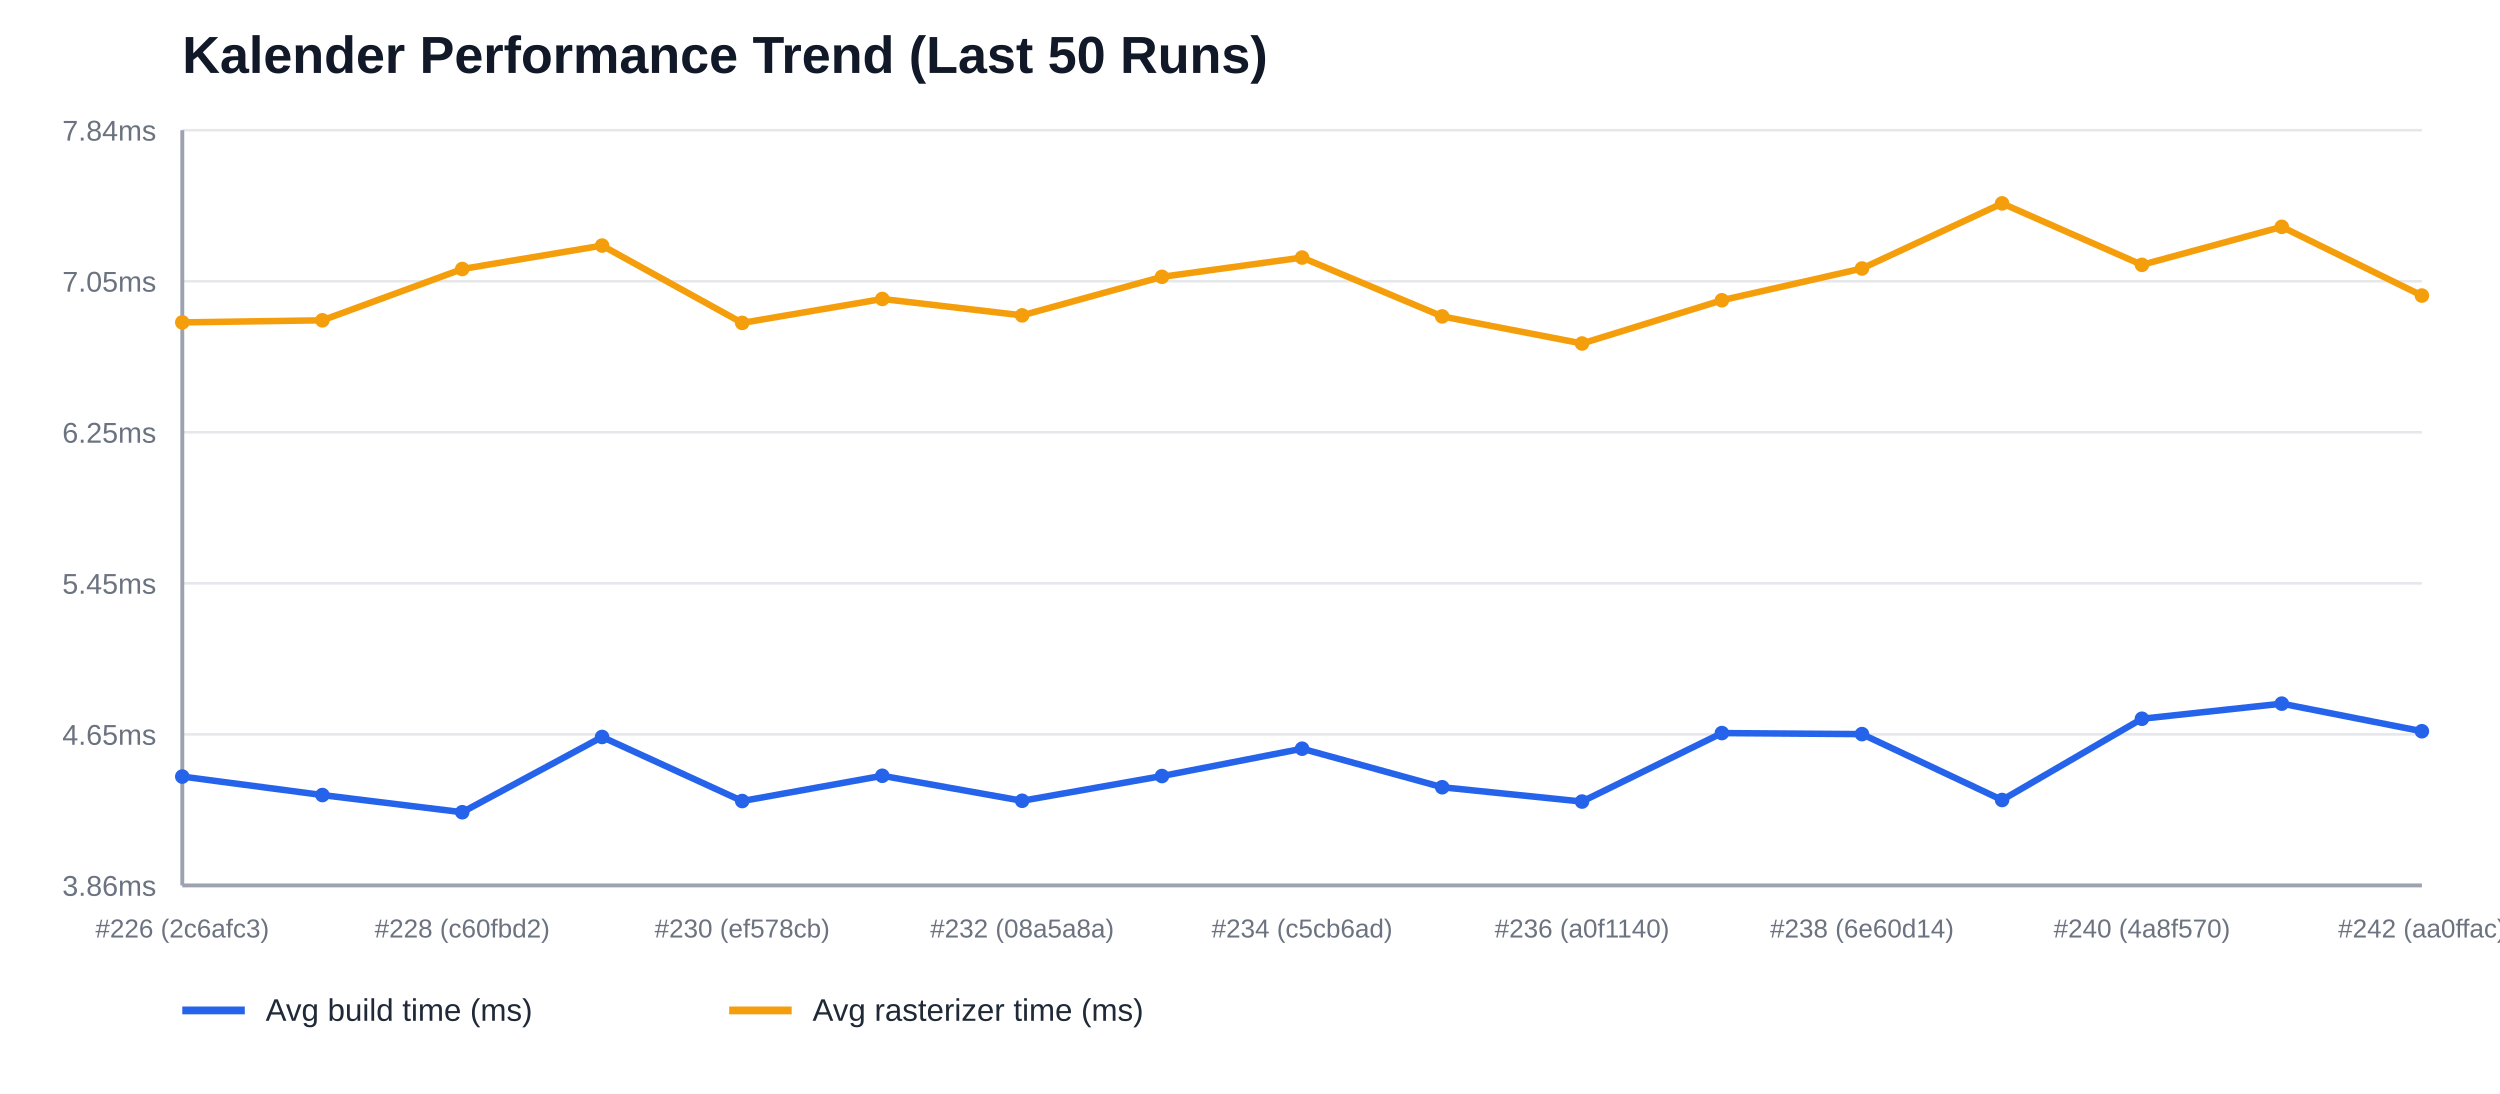
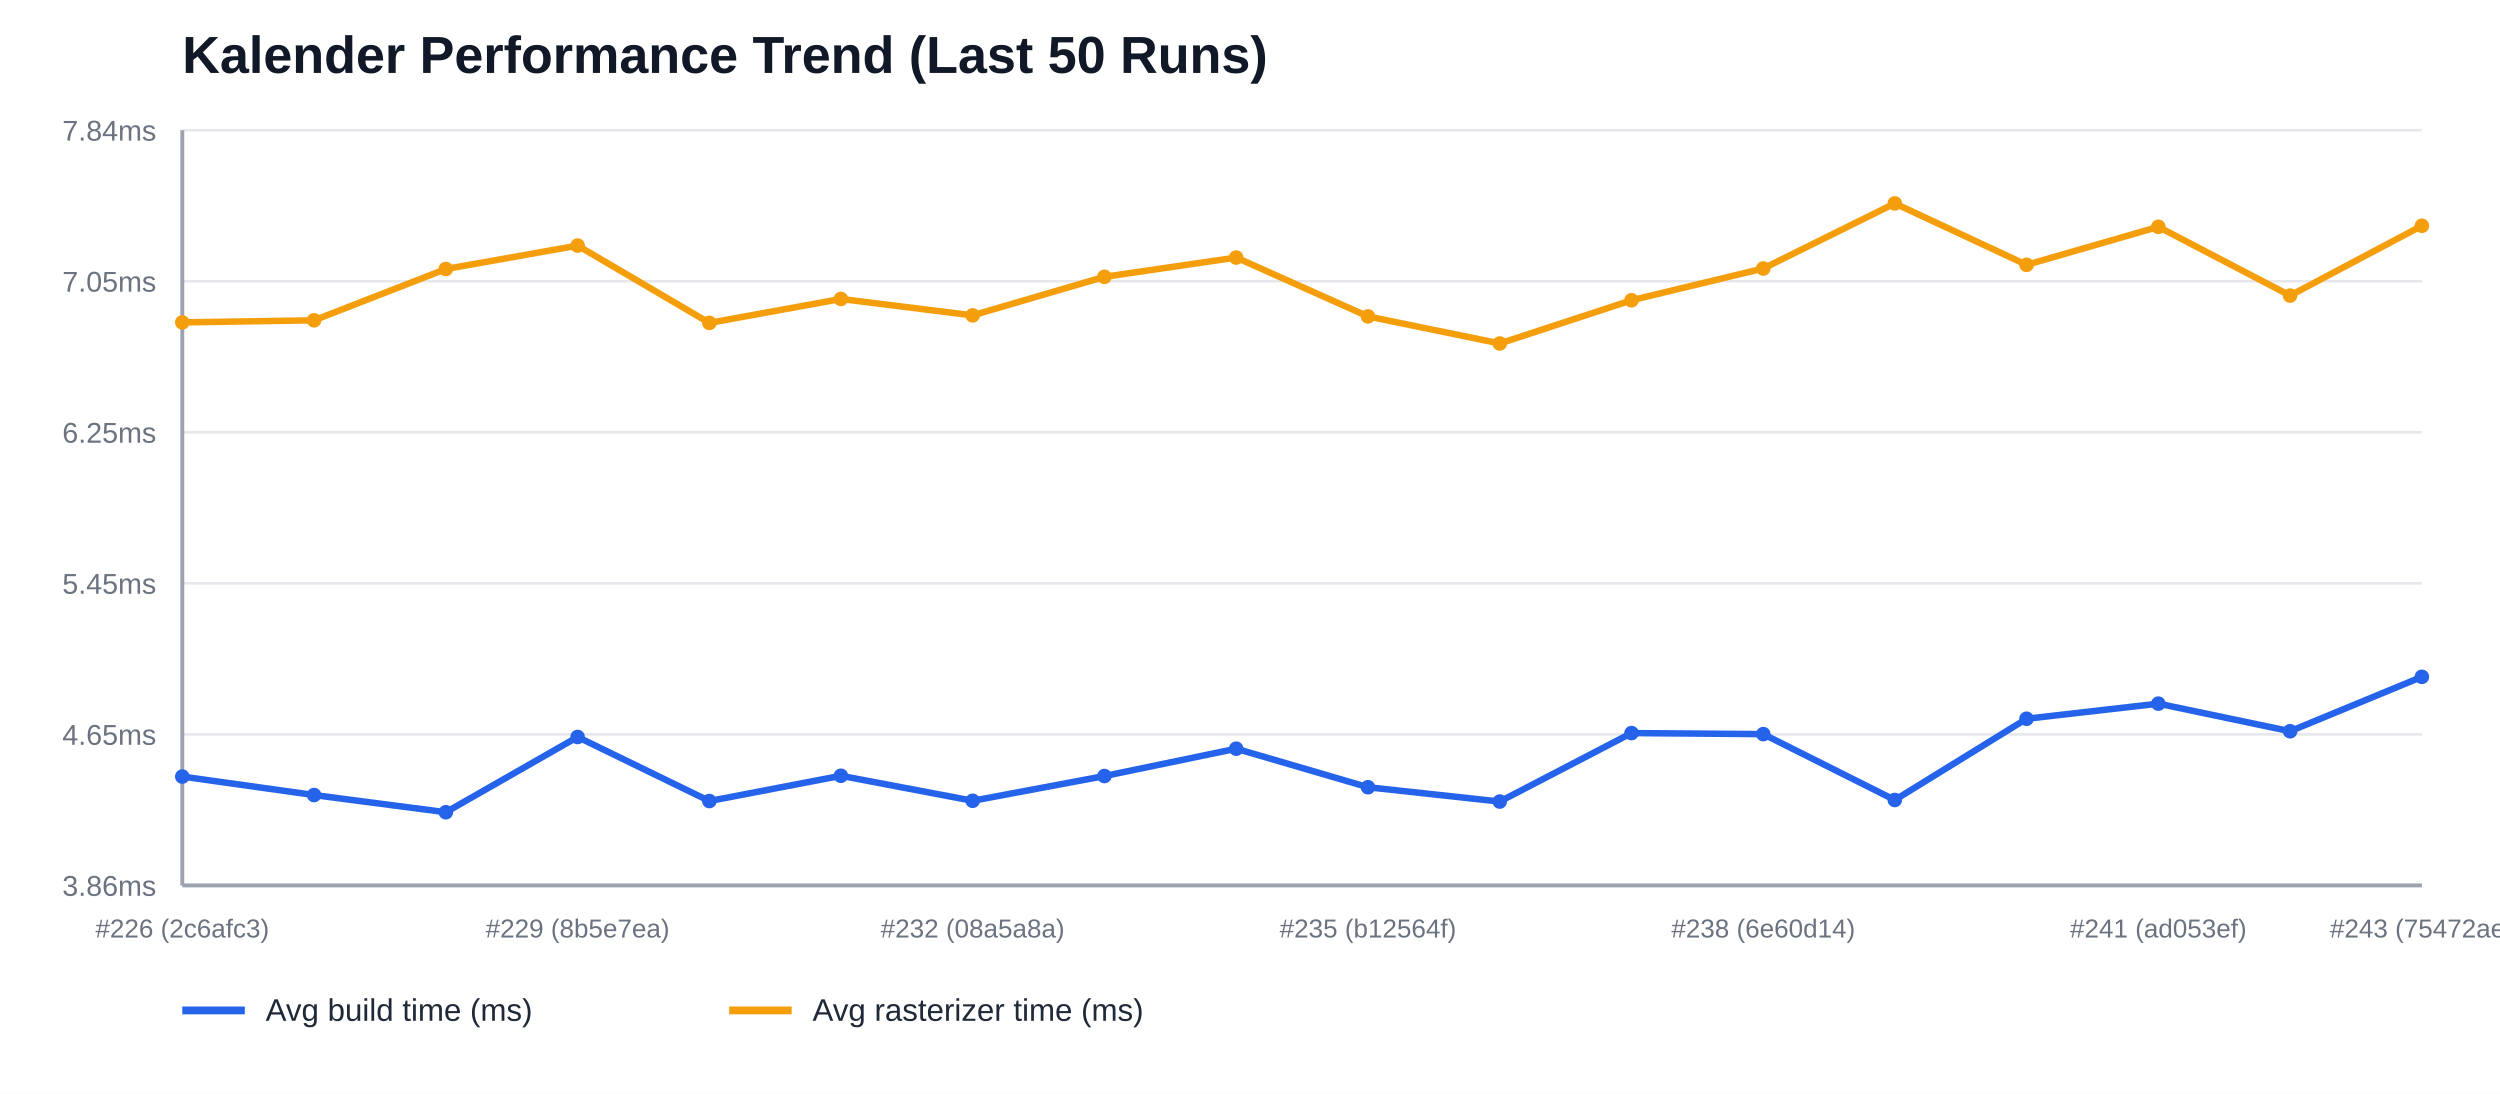
<svg xmlns="http://www.w3.org/2000/svg" width="960" height="420" viewBox="0 0 960 420">
  <rect width="100%" height="100%" fill="#ffffff" />
  <text x="70" y="28" font-family="Arial, sans-serif" font-size="20" font-weight="600" fill="#111827">Kalender Performance Trend (Last 50 Runs)</text>
  <line x1="70" y1="340.0" x2="930" y2="340.0" stroke="#e5e7eb" stroke-width="1" />
  <text x="60" y="344.0" text-anchor="end" font-family="Arial, sans-serif" font-size="11" fill="#6b7280">3.86ms</text>
  <line x1="70" y1="282.0" x2="930" y2="282.0" stroke="#e5e7eb" stroke-width="1" />
  <text x="60" y="286.0" text-anchor="end" font-family="Arial, sans-serif" font-size="11" fill="#6b7280">4.65ms</text>
  <line x1="70" y1="224.0" x2="930" y2="224.0" stroke="#e5e7eb" stroke-width="1" />
  <text x="60" y="228.0" text-anchor="end" font-family="Arial, sans-serif" font-size="11" fill="#6b7280">5.45ms</text>
  <line x1="70" y1="166.0" x2="930" y2="166.0" stroke="#e5e7eb" stroke-width="1" />
  <text x="60" y="170.0" text-anchor="end" font-family="Arial, sans-serif" font-size="11" fill="#6b7280">6.25ms</text>
  <line x1="70" y1="108.0" x2="930" y2="108.0" stroke="#e5e7eb" stroke-width="1" />
  <text x="60" y="112.0" text-anchor="end" font-family="Arial, sans-serif" font-size="11" fill="#6b7280">7.05ms</text>
  <line x1="70" y1="50.0" x2="930" y2="50.0" stroke="#e5e7eb" stroke-width="1" />
  <text x="60" y="54.0" text-anchor="end" font-family="Arial, sans-serif" font-size="11" fill="#6b7280">7.84ms</text>
  <line x1="70" y1="340" x2="930" y2="340" stroke="#9ca3af" stroke-width="1.5" />
  <line x1="70" y1="50" x2="70" y2="340" stroke="#9ca3af" stroke-width="1.5" />
-   <polyline points="70.0,298.2 123.8,305.3 177.5,311.9 231.2,283.0 285.0,307.6 338.8,297.9 392.5,307.5 446.2,298.0 500.0,287.5 553.8,302.3 607.5,307.8 661.2,281.5 715.0,281.9 768.8,307.2 822.5,276.0 876.2,270.2 930.0,280.8" fill="none" stroke="#2563eb" stroke-width="2.5" stroke-linecap="round" stroke-linejoin="round" />
+   <polyline points="70.0,298.2 120.6,305.3 171.2,311.9 221.8,283.0 272.4,307.6 322.9,297.9 373.5,307.5 424.1,298.0 474.7,287.5 525.3,302.3 575.9,307.8 626.5,281.5 677.1,281.9 727.6,307.2 778.2,276.0 828.8,270.2 879.4,280.8 930.0,259.9" fill="none" stroke="#2563eb" stroke-width="2.5" stroke-linecap="round" stroke-linejoin="round" />
  <circle cx="70.0" cy="298.2" r="2.8" fill="#2563eb" />
-   <circle cx="123.8" cy="305.3" r="2.8" fill="#2563eb" />
-   <circle cx="177.5" cy="311.9" r="2.8" fill="#2563eb" />
-   <circle cx="231.2" cy="283.0" r="2.8" fill="#2563eb" />
-   <circle cx="285.0" cy="307.6" r="2.8" fill="#2563eb" />
-   <circle cx="338.8" cy="297.9" r="2.8" fill="#2563eb" />
-   <circle cx="392.5" cy="307.5" r="2.8" fill="#2563eb" />
-   <circle cx="446.2" cy="298.0" r="2.8" fill="#2563eb" />
-   <circle cx="500.0" cy="287.5" r="2.8" fill="#2563eb" />
-   <circle cx="553.8" cy="302.3" r="2.8" fill="#2563eb" />
-   <circle cx="607.5" cy="307.8" r="2.8" fill="#2563eb" />
-   <circle cx="661.2" cy="281.5" r="2.8" fill="#2563eb" />
-   <circle cx="715.0" cy="281.9" r="2.8" fill="#2563eb" />
-   <circle cx="768.8" cy="307.2" r="2.8" fill="#2563eb" />
-   <circle cx="822.5" cy="276.0" r="2.8" fill="#2563eb" />
-   <circle cx="876.2" cy="270.2" r="2.8" fill="#2563eb" />
-   <circle cx="930.0" cy="280.8" r="2.8" fill="#2563eb" />
-   <polyline points="70.0,123.8 123.8,123.0 177.5,103.3 231.2,94.3 285.0,124.0 338.8,114.8 392.5,121.1 446.2,106.3 500.0,98.9 553.8,121.5 607.5,131.9 661.2,115.3 715.0,103.1 768.8,78.1 822.5,101.7 876.2,87.1 930.0,113.5" fill="none" stroke="#f59e0b" stroke-width="2.5" stroke-linecap="round" stroke-linejoin="round" />
+   <circle cx="120.6" cy="305.3" r="2.8" fill="#2563eb" />
+   <circle cx="171.2" cy="311.9" r="2.8" fill="#2563eb" />
+   <circle cx="221.8" cy="283.0" r="2.8" fill="#2563eb" />
+   <circle cx="272.4" cy="307.6" r="2.8" fill="#2563eb" />
+   <circle cx="322.9" cy="297.9" r="2.8" fill="#2563eb" />
+   <circle cx="373.5" cy="307.5" r="2.8" fill="#2563eb" />
+   <circle cx="424.1" cy="298.0" r="2.8" fill="#2563eb" />
+   <circle cx="474.7" cy="287.5" r="2.8" fill="#2563eb" />
+   <circle cx="525.3" cy="302.3" r="2.8" fill="#2563eb" />
+   <circle cx="575.9" cy="307.8" r="2.8" fill="#2563eb" />
+   <circle cx="626.5" cy="281.5" r="2.8" fill="#2563eb" />
+   <circle cx="677.1" cy="281.9" r="2.8" fill="#2563eb" />
+   <circle cx="727.6" cy="307.2" r="2.8" fill="#2563eb" />
+   <circle cx="778.2" cy="276.0" r="2.8" fill="#2563eb" />
+   <circle cx="828.8" cy="270.2" r="2.8" fill="#2563eb" />
+   <circle cx="879.4" cy="280.8" r="2.8" fill="#2563eb" />
+   <circle cx="930.0" cy="259.9" r="2.8" fill="#2563eb" />
+   <polyline points="70.0,123.8 120.6,123.0 171.2,103.3 221.8,94.3 272.4,124.0 322.9,114.8 373.5,121.1 424.1,106.3 474.7,98.9 525.3,121.5 575.9,131.9 626.5,115.3 677.1,103.1 727.6,78.1 778.2,101.7 828.8,87.1 879.4,113.5 930.0,86.7" fill="none" stroke="#f59e0b" stroke-width="2.5" stroke-linecap="round" stroke-linejoin="round" />
  <circle cx="70.0" cy="123.8" r="2.8" fill="#f59e0b" />
-   <circle cx="123.8" cy="123.0" r="2.8" fill="#f59e0b" />
-   <circle cx="177.5" cy="103.3" r="2.8" fill="#f59e0b" />
-   <circle cx="231.2" cy="94.3" r="2.8" fill="#f59e0b" />
-   <circle cx="285.0" cy="124.0" r="2.8" fill="#f59e0b" />
-   <circle cx="338.8" cy="114.8" r="2.8" fill="#f59e0b" />
-   <circle cx="392.5" cy="121.1" r="2.8" fill="#f59e0b" />
-   <circle cx="446.2" cy="106.3" r="2.8" fill="#f59e0b" />
-   <circle cx="500.0" cy="98.9" r="2.8" fill="#f59e0b" />
-   <circle cx="553.8" cy="121.5" r="2.8" fill="#f59e0b" />
-   <circle cx="607.5" cy="131.9" r="2.8" fill="#f59e0b" />
-   <circle cx="661.2" cy="115.3" r="2.8" fill="#f59e0b" />
-   <circle cx="715.0" cy="103.1" r="2.8" fill="#f59e0b" />
-   <circle cx="768.8" cy="78.1" r="2.8" fill="#f59e0b" />
-   <circle cx="822.5" cy="101.7" r="2.8" fill="#f59e0b" />
-   <circle cx="876.2" cy="87.1" r="2.8" fill="#f59e0b" />
-   <circle cx="930.0" cy="113.5" r="2.8" fill="#f59e0b" />
+   <circle cx="120.6" cy="123.0" r="2.8" fill="#f59e0b" />
+   <circle cx="171.2" cy="103.3" r="2.8" fill="#f59e0b" />
+   <circle cx="221.8" cy="94.3" r="2.8" fill="#f59e0b" />
+   <circle cx="272.4" cy="124.0" r="2.8" fill="#f59e0b" />
+   <circle cx="322.9" cy="114.8" r="2.8" fill="#f59e0b" />
+   <circle cx="373.5" cy="121.1" r="2.8" fill="#f59e0b" />
+   <circle cx="424.1" cy="106.3" r="2.8" fill="#f59e0b" />
+   <circle cx="474.7" cy="98.9" r="2.8" fill="#f59e0b" />
+   <circle cx="525.3" cy="121.5" r="2.8" fill="#f59e0b" />
+   <circle cx="575.9" cy="131.9" r="2.8" fill="#f59e0b" />
+   <circle cx="626.5" cy="115.3" r="2.8" fill="#f59e0b" />
+   <circle cx="677.1" cy="103.1" r="2.8" fill="#f59e0b" />
+   <circle cx="727.6" cy="78.1" r="2.8" fill="#f59e0b" />
+   <circle cx="778.2" cy="101.7" r="2.8" fill="#f59e0b" />
+   <circle cx="828.8" cy="87.1" r="2.8" fill="#f59e0b" />
+   <circle cx="879.4" cy="113.5" r="2.8" fill="#f59e0b" />
+   <circle cx="930.0" cy="86.7" r="2.8" fill="#f59e0b" />
  <text x="70.0" y="360" text-anchor="middle" font-family="Arial, sans-serif" font-size="10" fill="#6b7280">#226 (2c6afc3)</text>
-   <text x="177.5" y="360" text-anchor="middle" font-family="Arial, sans-serif" font-size="10" fill="#6b7280">#228 (c60fbd2)</text>
-   <text x="285.0" y="360" text-anchor="middle" font-family="Arial, sans-serif" font-size="10" fill="#6b7280">#230 (ef578cb)</text>
-   <text x="392.5" y="360" text-anchor="middle" font-family="Arial, sans-serif" font-size="10" fill="#6b7280">#232 (08a5a8a)</text>
-   <text x="500.0" y="360" text-anchor="middle" font-family="Arial, sans-serif" font-size="10" fill="#6b7280">#234 (c5cb6ad)</text>
-   <text x="607.5" y="360" text-anchor="middle" font-family="Arial, sans-serif" font-size="10" fill="#6b7280">#236 (a0f1140)</text>
-   <text x="715.0" y="360" text-anchor="middle" font-family="Arial, sans-serif" font-size="10" fill="#6b7280">#238 (6e60d14)</text>
-   <text x="822.5" y="360" text-anchor="middle" font-family="Arial, sans-serif" font-size="10" fill="#6b7280">#240 (4a8f570)</text>
-   <text x="930.0" y="360" text-anchor="middle" font-family="Arial, sans-serif" font-size="10" fill="#6b7280">#242 (aa0ffac)</text>
+   <text x="221.8" y="360" text-anchor="middle" font-family="Arial, sans-serif" font-size="10" fill="#6b7280">#229 (8b5e7ea)</text>
+   <text x="373.5" y="360" text-anchor="middle" font-family="Arial, sans-serif" font-size="10" fill="#6b7280">#232 (08a5a8a)</text>
+   <text x="525.3" y="360" text-anchor="middle" font-family="Arial, sans-serif" font-size="10" fill="#6b7280">#235 (b12564f)</text>
+   <text x="677.1" y="360" text-anchor="middle" font-family="Arial, sans-serif" font-size="10" fill="#6b7280">#238 (6e60d14)</text>
+   <text x="828.8" y="360" text-anchor="middle" font-family="Arial, sans-serif" font-size="10" fill="#6b7280">#241 (ad053ef)</text>
+   <text x="930.0" y="360" text-anchor="middle" font-family="Arial, sans-serif" font-size="10" fill="#6b7280">#243 (75472ae)</text>
  <line x1="70" y1="388" x2="94" y2="388" stroke="#2563eb" stroke-width="3" />
  <text x="102" y="392" font-family="Arial, sans-serif" font-size="12" fill="#1f2937">Avg build time (ms)</text>
  <line x1="280" y1="388" x2="304" y2="388" stroke="#f59e0b" stroke-width="3" />
  <text x="312" y="392" font-family="Arial, sans-serif" font-size="12" fill="#1f2937">Avg rasterizer time (ms)</text>
</svg>
